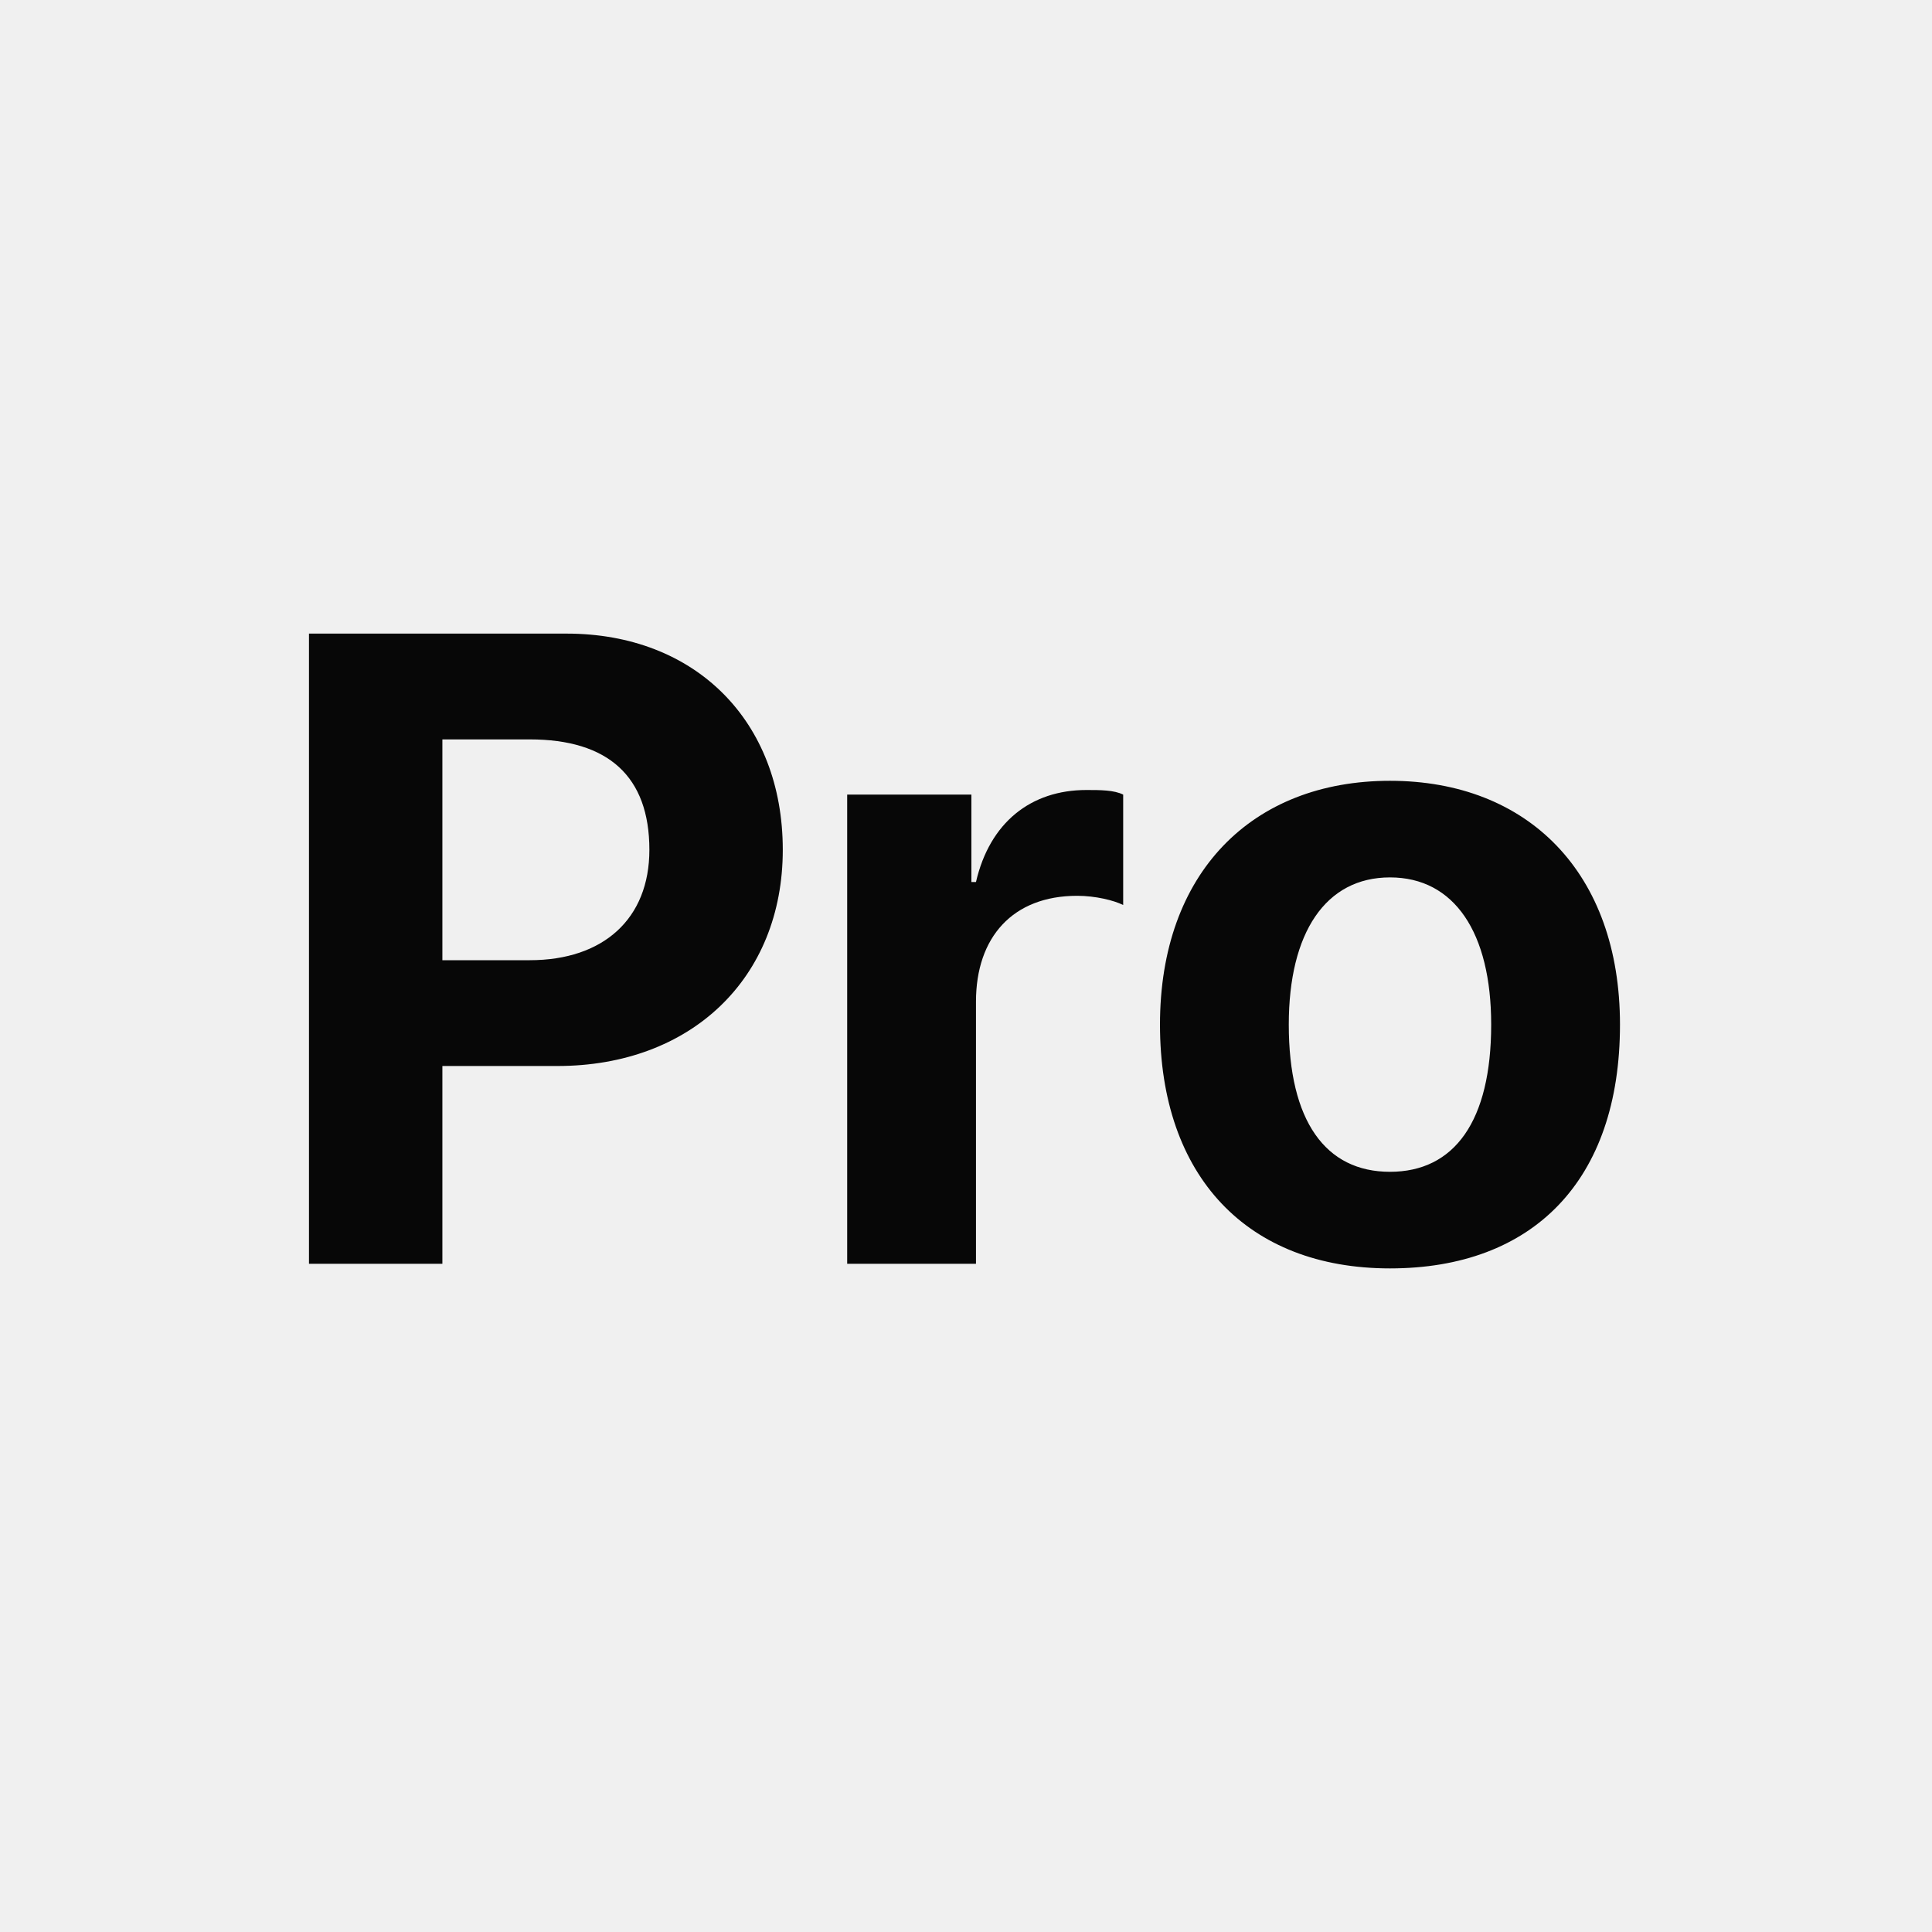
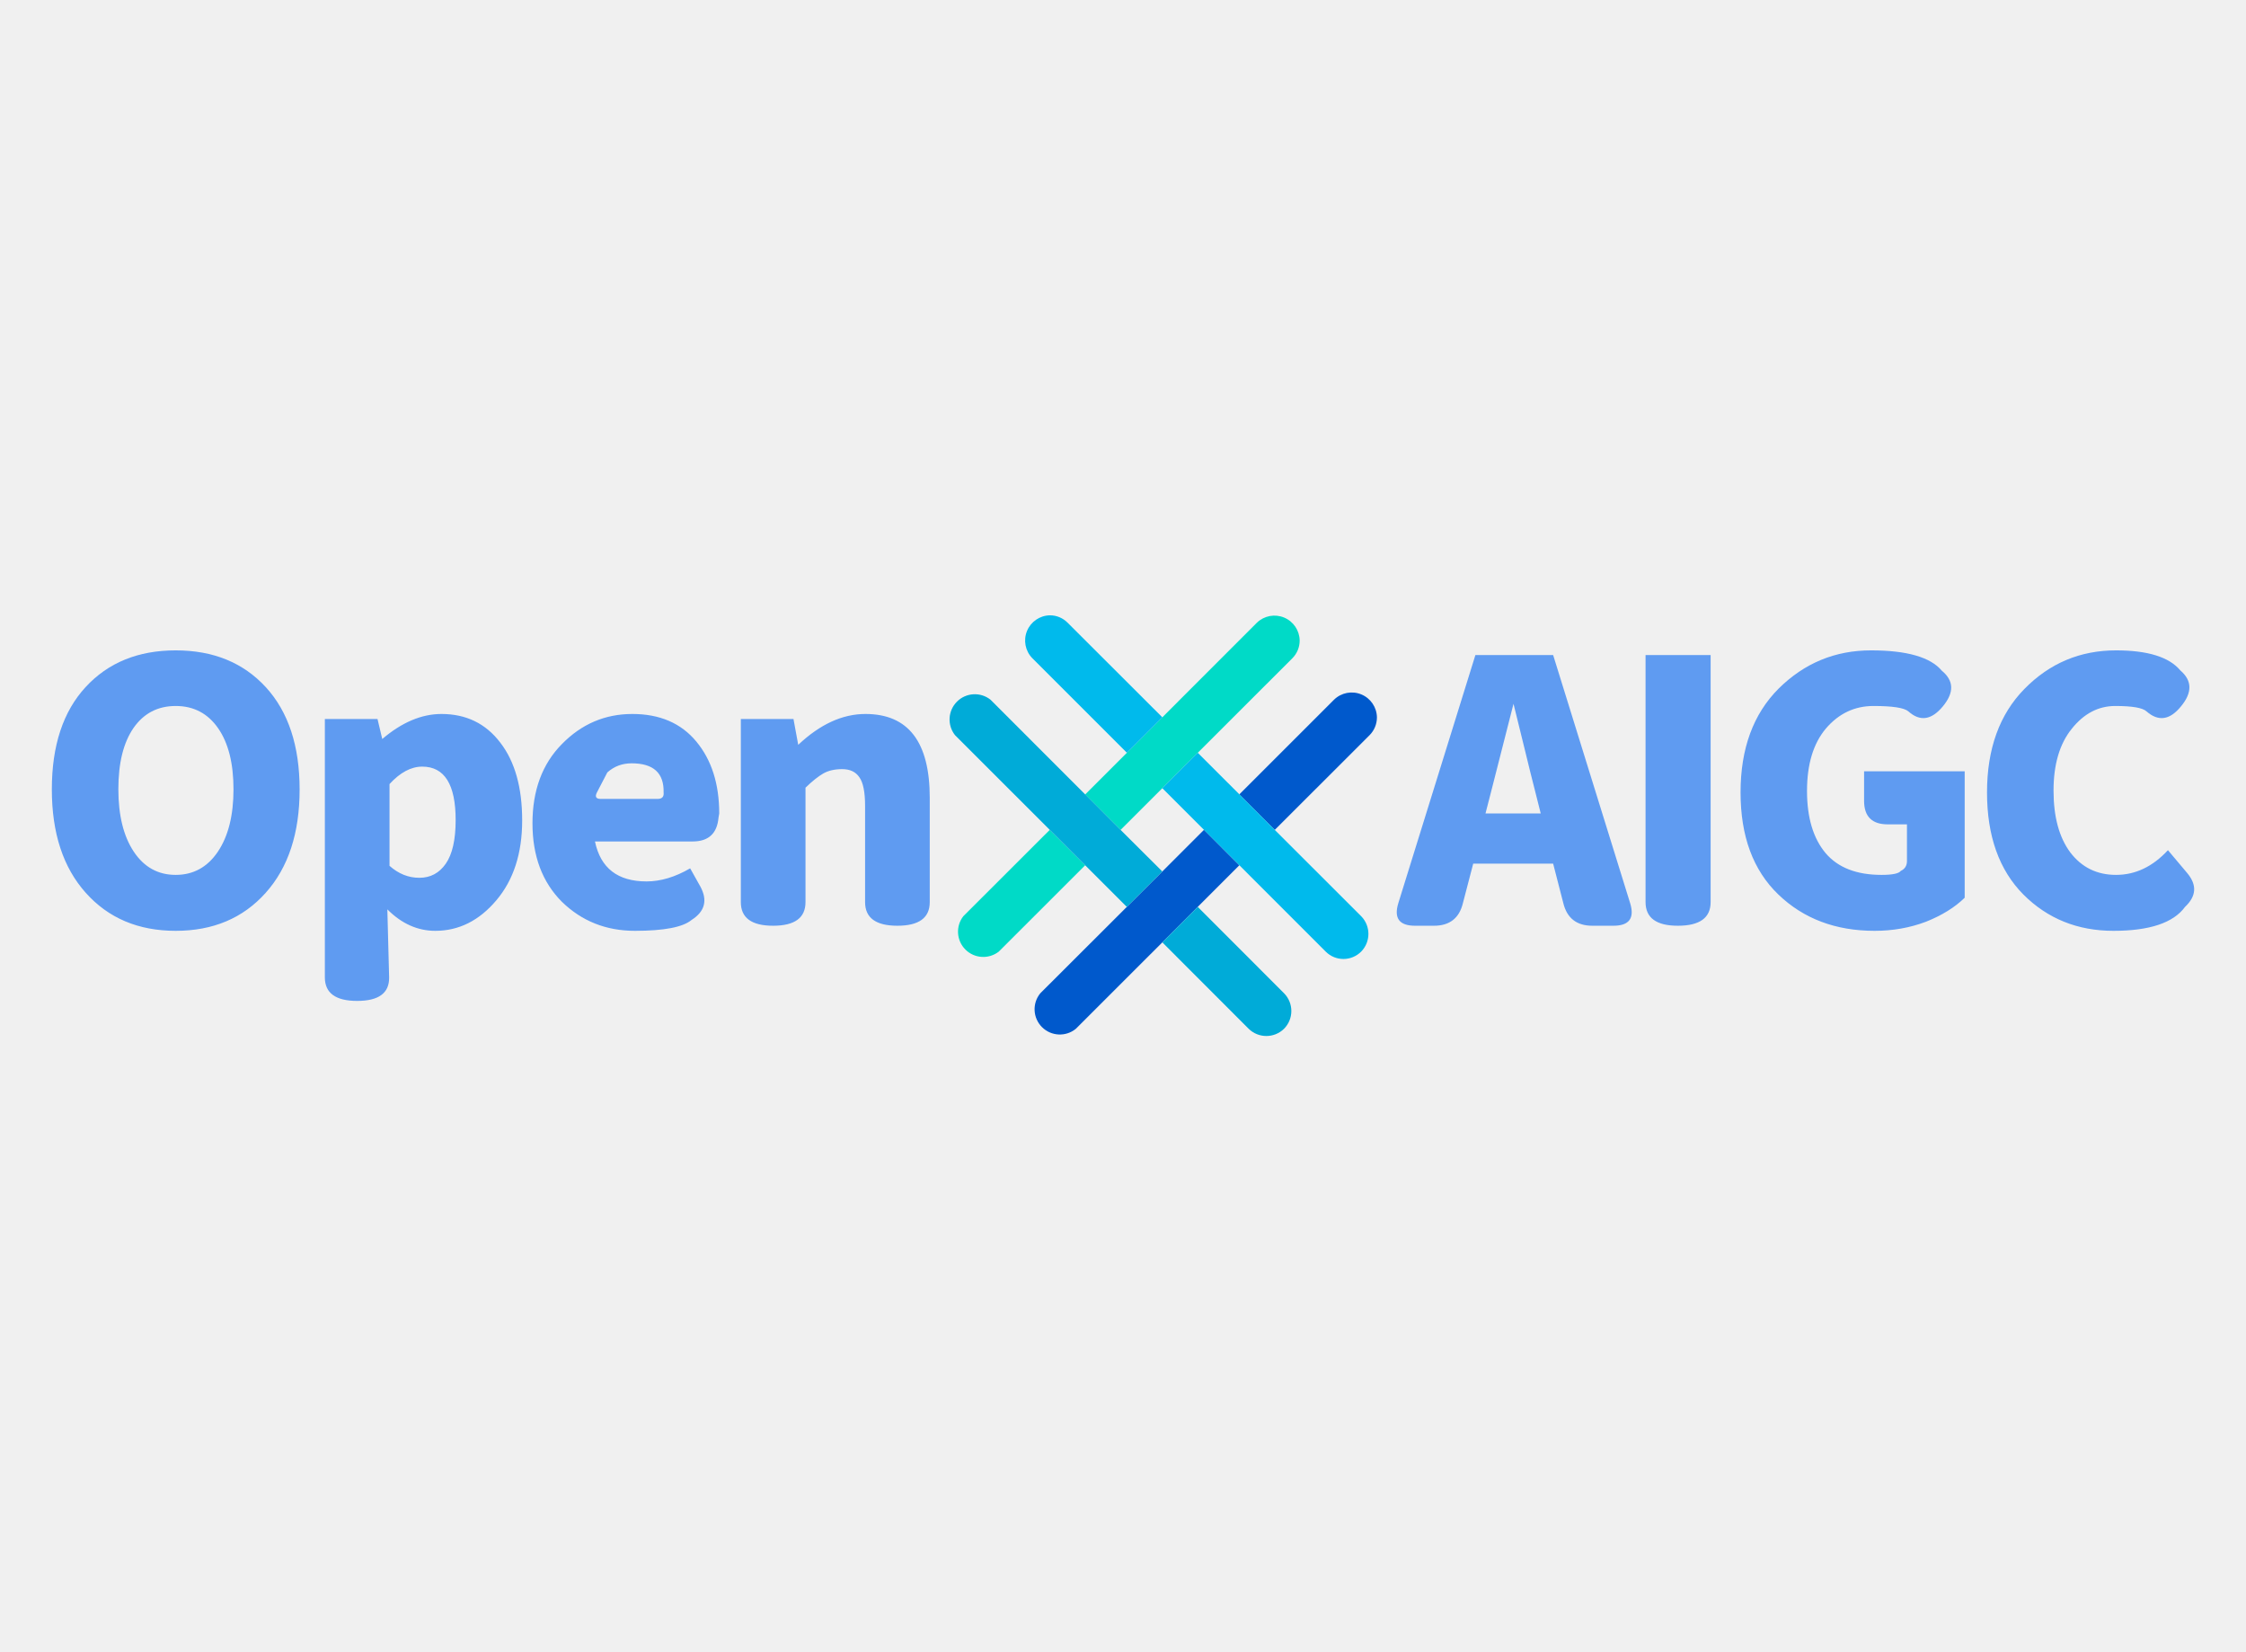
- <svg xmlns="http://www.w3.org/2000/svg" width="42" height="42">
-   <g>
-     <path fill="#070707" d="m6.717,13.774l5.6,0c2.8,0 4.7,1.9 4.7,4.7c0,2.8 -2,4.7 -4.9,4.7l-2.5,0l0,4.3l-2.9,0l0,-13.7zm2.9,2.2l0,4.9l1.9,0c1.6,0 2.6,-0.9 2.6,-2.4c0,-1.6 -0.9,-2.4 -2.6,-2.4l-1.9,0l0,-0.1zm8.9,11.5l2.7,0l0,-5.7c0,-1.4 0.8,-2.3 2.2,-2.3c0.4,0 0.8,0.1 1,0.2l0,-2.4c-0.2,-0.1 -0.5,-0.1 -0.8,-0.1c-1.2,0 -2.1,0.7 -2.4,2l-0.1,0l0,-1.9l-2.7,0l0,10.2l0.1,0zm11.7,0.1c-3.1,0 -5,-2 -5,-5.3c0,-3.3 2,-5.3 5,-5.3s5,2 5,5.3c0,3.4 -1.9,5.3 -5,5.3zm0,-2.1c1.4,0 2.2,-1.1 2.2,-3.2c0,-2 -0.8,-3.2 -2.2,-3.2c-1.4,0 -2.2,1.2 -2.2,3.2c0,2.1 0.8,3.2 2.2,3.2z" class="st0" id="Ant-Design-Pro" />
+ <svg xmlns="http://www.w3.org/2000/svg" data-v-70b83f88="" version="1.0" width="100%" height="100%" viewBox="0 0 340 250" preserveAspectRatio="xMidYMid meet" color-interpolation-filters="sRGB" style="margin: auto;">
+   <rect data-v-70b83f88="" x="0" y="0" width="100%" height="100%" fill="#fff" fill-opacity="0" class="background" />
+   <rect data-v-70b83f88="" x="0" y="0" width="100%" height="100%" fill="url(#watermark)" fill-opacity="1" class="watermarklayer" />
+   <g data-v-70b83f88="" fill="#5F9BF1" class="iconblsvg-g iconsvg" transform="translate(7.84668,93.155)">
+     <g class="tp-name" opacity="1" transform="matrix(1,0,0,1,0,0)">
+       <g data-gra="path-name" transform="translate(0, 5.3075)">
+         <g transform="scale(1)">
+           <path d="M35.23-4.98Q30.09 0.77 21.61 0.77 13.14 0.77 8-4.98 2.86-10.72 2.86-20.65 2.86-30.58 7.97-36.13 13.09-41.69 21.61-41.69 30.14-41.69 35.26-36.11 40.37-30.52 40.37-20.63 40.37-10.72 35.23-4.98ZM15.26-11.22Q17.6-7.7 21.61-7.7 25.63-7.7 28-11.22 30.36-14.74 30.36-20.65 30.36-26.57 28.02-29.92 25.68-33.27 21.61-33.27 17.55-33.27 15.23-29.95 12.93-26.62 12.93-20.68 12.93-14.74 15.26-11.22ZM53.92 7.81Q53.98 11.38 49.08 11.38 44.19 11.38 44.19 7.81L44.19 7.81 44.19-31.3 52.16-31.3 52.88-28.27Q57.33-32.06 61.84-32.06L61.84-32.06Q67.45-32.06 70.75-27.72L70.75-27.72Q74.06-23.43 74.06-15.95 74.06-8.47 70.15-3.85 66.25 0.77 60.91 0.77L60.91 0.77Q56.89 0.77 53.65-2.48L53.65-2.48 53.92 7.81ZM53.98-21.45L53.98-9.07Q56.02-7.26 58.49-7.26L58.49-7.26Q61.02-7.26 62.5-9.4 63.99-11.55 63.99-16L63.99-16Q63.99-24.09 58.93-24.09L58.93-24.09Q56.4-24.09 53.98-21.45L53.98-21.45ZM99.49-8.69L101.03-5.94Q102.73-2.81 99.71-0.88L99.71-0.88Q97.73 0.77 91.13 0.77L91.13 0.77Q84.58 0.77 80.07-3.63L80.07-3.63Q75.62-8.09 75.62-15.51L75.62-15.51Q75.62-22.99 80.07-27.5L80.07-27.5Q84.53-32.06 90.74-32.06 96.96-32.06 100.42-27.89 103.89-23.71 103.89-17L103.89-17 103.78-16.34Q103.45-12.76 99.87-12.76L99.87-12.76 85.08-12.76Q86.34-6.71 92.89-6.71L92.89-6.71Q96.08-6.71 99.49-8.69L99.49-8.69ZM86.95-23.21L85.35-20.13Q84.91-19.2 85.96-19.2L85.96-19.2 94.54-19.2Q95.58-19.2 95.47-20.18L95.47-20.18Q95.58-24.59 90.63-24.59L90.63-24.59Q88.49-24.59 86.95-23.21L86.95-23.21ZM116.95-3.58Q116.95 0 112.05 0 107.16 0 107.16-3.58L107.16-3.58 107.16-31.3 115.13-31.3 115.85-27.39Q120.8-32.06 126.02-32.06L126.02-32.06Q135.76-32.06 135.76-19.36L135.76-19.36 135.76-3.58Q135.76 0 130.86 0 125.97 0 125.97-3.58L125.97-3.58 125.97-18.15Q125.97-21.29 125.09-22.5L125.09-22.5Q124.26-23.71 122.5-23.71L122.5-23.71Q120.8-23.71 119.64-23.05 118.49-22.39 116.95-20.9L116.95-20.9 116.95-3.58Z" transform="translate(-2.86, 41.69)" />
+         </g>
+       </g>
+       <g transform="translate(135.9, 0)">
+         <g>
+           <g class="imagesvg">
+             <g>
+               <rect fill="#5F9BF1" fill-opacity="0" stroke-width="2" x="0" y="0" width="64.694" height="63.69" class="image-rect" />
+               <svg x="0" y="0" width="64.694" height="63.69" filtersec="colorsb557643628" class="image-svg-svg primary" style="overflow: visible;">
+                 <svg viewBox="0.439 -0 101.562 99.985">
+                   <path d="M69.3 59.41l-9.89 9.89L51 77.73 30.46 98.26A6 6 0 0 1 22 89.83L42.56 69.3 51 60.88l9.9-9.9zM102 24.28a6 6 0 0 1-1.75 4.21L77.72 51l-8.42-8.44 22.5-22.5a6 6 0 0 1 10.2 4.22z" fill="#0059cc" />
+                   <path d="M83.64 6a5.94 5.94 0 0 1-1.74 4.21L41.08 51l-8.42-8.42 9.9-9.89L51 24.24 73.48 1.75A6 6 0 0 1 83.64 6zM32.66 59.41L12.13 79.93a6 6 0 0 1-8.42-8.42L24.24 51z" fill="#00dac7" />
+                   <path d="M51 24.24l-8.42 8.43-22.5-22.5A6 6 0 0 1 24.28 0a5.89 5.89 0 0 1 4.2 1.75zM98.25 79.93a5.94 5.94 0 0 1-8.42 0L51 41.09l8.42-8.42 9.9 9.89 8.4 8.44 20.53 20.51a6 6 0 0 1 0 8.42z" fill="#00baec" />
+                   <path d="M51 60.88l-8.44 8.42L1.74 28.49a6 6 0 0 1 8.43-8.43l22.49 22.5L41.08 51zM79.93 98.26a6 6 0 0 1-8.42 0L51 77.73l8.42-8.43 20.51 20.53a6 6 0 0 1 0 8.43z" fill="#00abd8" />
+                 </svg>
+               </svg>
+             </g>
+           </g>
+         </g>
+       </g>
+       <g data-gra="path-name-1" fill="#5F9BF1" transform="translate(203.5944, 5.3075)">
+         <g transform="scale(1)">
+           <path d="M14.69-20.46L14.69-20.46 13.8-17 22.16-17 21.29-20.46Q20.73-22.61 19.64-27.11 18.54-31.63 18.04-33.6L18.04-33.6Q15.68-24.36 14.69-20.46ZM6 0L3.14 0Q-0.44 0 0.6-3.41L0.6-3.41 12.27-40.98 24.04-40.98 35.7-3.41Q36.74 0 33.16 0L33.16 0 29.98 0Q26.4 0 25.57-3.46L25.57-3.46 24.04-9.4 11.94-9.4 10.39-3.46Q9.57 0 6 0L6 0ZM42.92 0L42.92 0Q38.03 0 38.03-3.58L38.03-3.58 38.03-40.98 47.88-40.98 47.88-3.58Q47.88 0 42.92 0ZM72.7 0.77L72.7 0.77Q63.85 0.77 58.13-4.73 52.41-10.23 52.41-20.18 52.41-30.14 58.18-35.91L58.18-35.91Q64.02-41.69 72.16-41.69 80.3-41.69 82.88-38.61L82.88-38.61Q85.63-36.35 83.04-33.22 80.46-30.09 77.82-32.45L77.82-32.45Q76.88-33.27 72.54-33.27L72.54-33.27Q68.25-33.27 65.33-29.86L65.33-29.86Q62.47-26.46 62.47-20.41 62.47-14.36 65.28-11L65.28-11Q68.08-7.7 73.75-7.7L73.75-7.7Q76.22-7.7 76.66-8.3L76.66-8.3Q77.6-8.74 77.6-9.79L77.6-9.79 77.6-15.35 74.69-15.35Q71.11-15.35 71.11-18.92L71.11-18.92 71.11-23.38 86.34-23.38 86.34-4.24Q84.09-2.04 80.46-0.6L80.46-0.6Q76.83 0.77 72.7 0.77ZM117.11-11.44L120.03-7.97Q122.28-5.28 119.7-2.86L119.7-2.86Q117.06 0.77 108.86 0.77L108.86 0.77Q100.72 0.77 95.22-4.73L95.22-4.73Q89.72-10.29 89.72-20.18 89.72-30.09 95.39-35.86L95.39-35.86Q101.11-41.69 109.25-41.69L109.25-41.69Q116.45-41.69 118.98-38.66L118.98-38.66Q121.68-36.35 119.09-33.22L119.09-33.22Q116.56-30.09 113.87-32.45L113.87-32.45Q112.99-33.27 109.14-33.27 105.29-33.27 102.54-29.81L102.54-29.81Q99.79-26.4 99.79-20.46 99.79-14.52 102.32-11.11L102.32-11.11Q104.91-7.7 109.25-7.7L109.25-7.7Q113.65-7.7 117.11-11.44L117.11-11.44Z" transform="translate(-0.3658872, 41.69)" />
+         </g>
+       </g>
+     </g>
  </g>
+   <defs v-gra="od" />
</svg>
